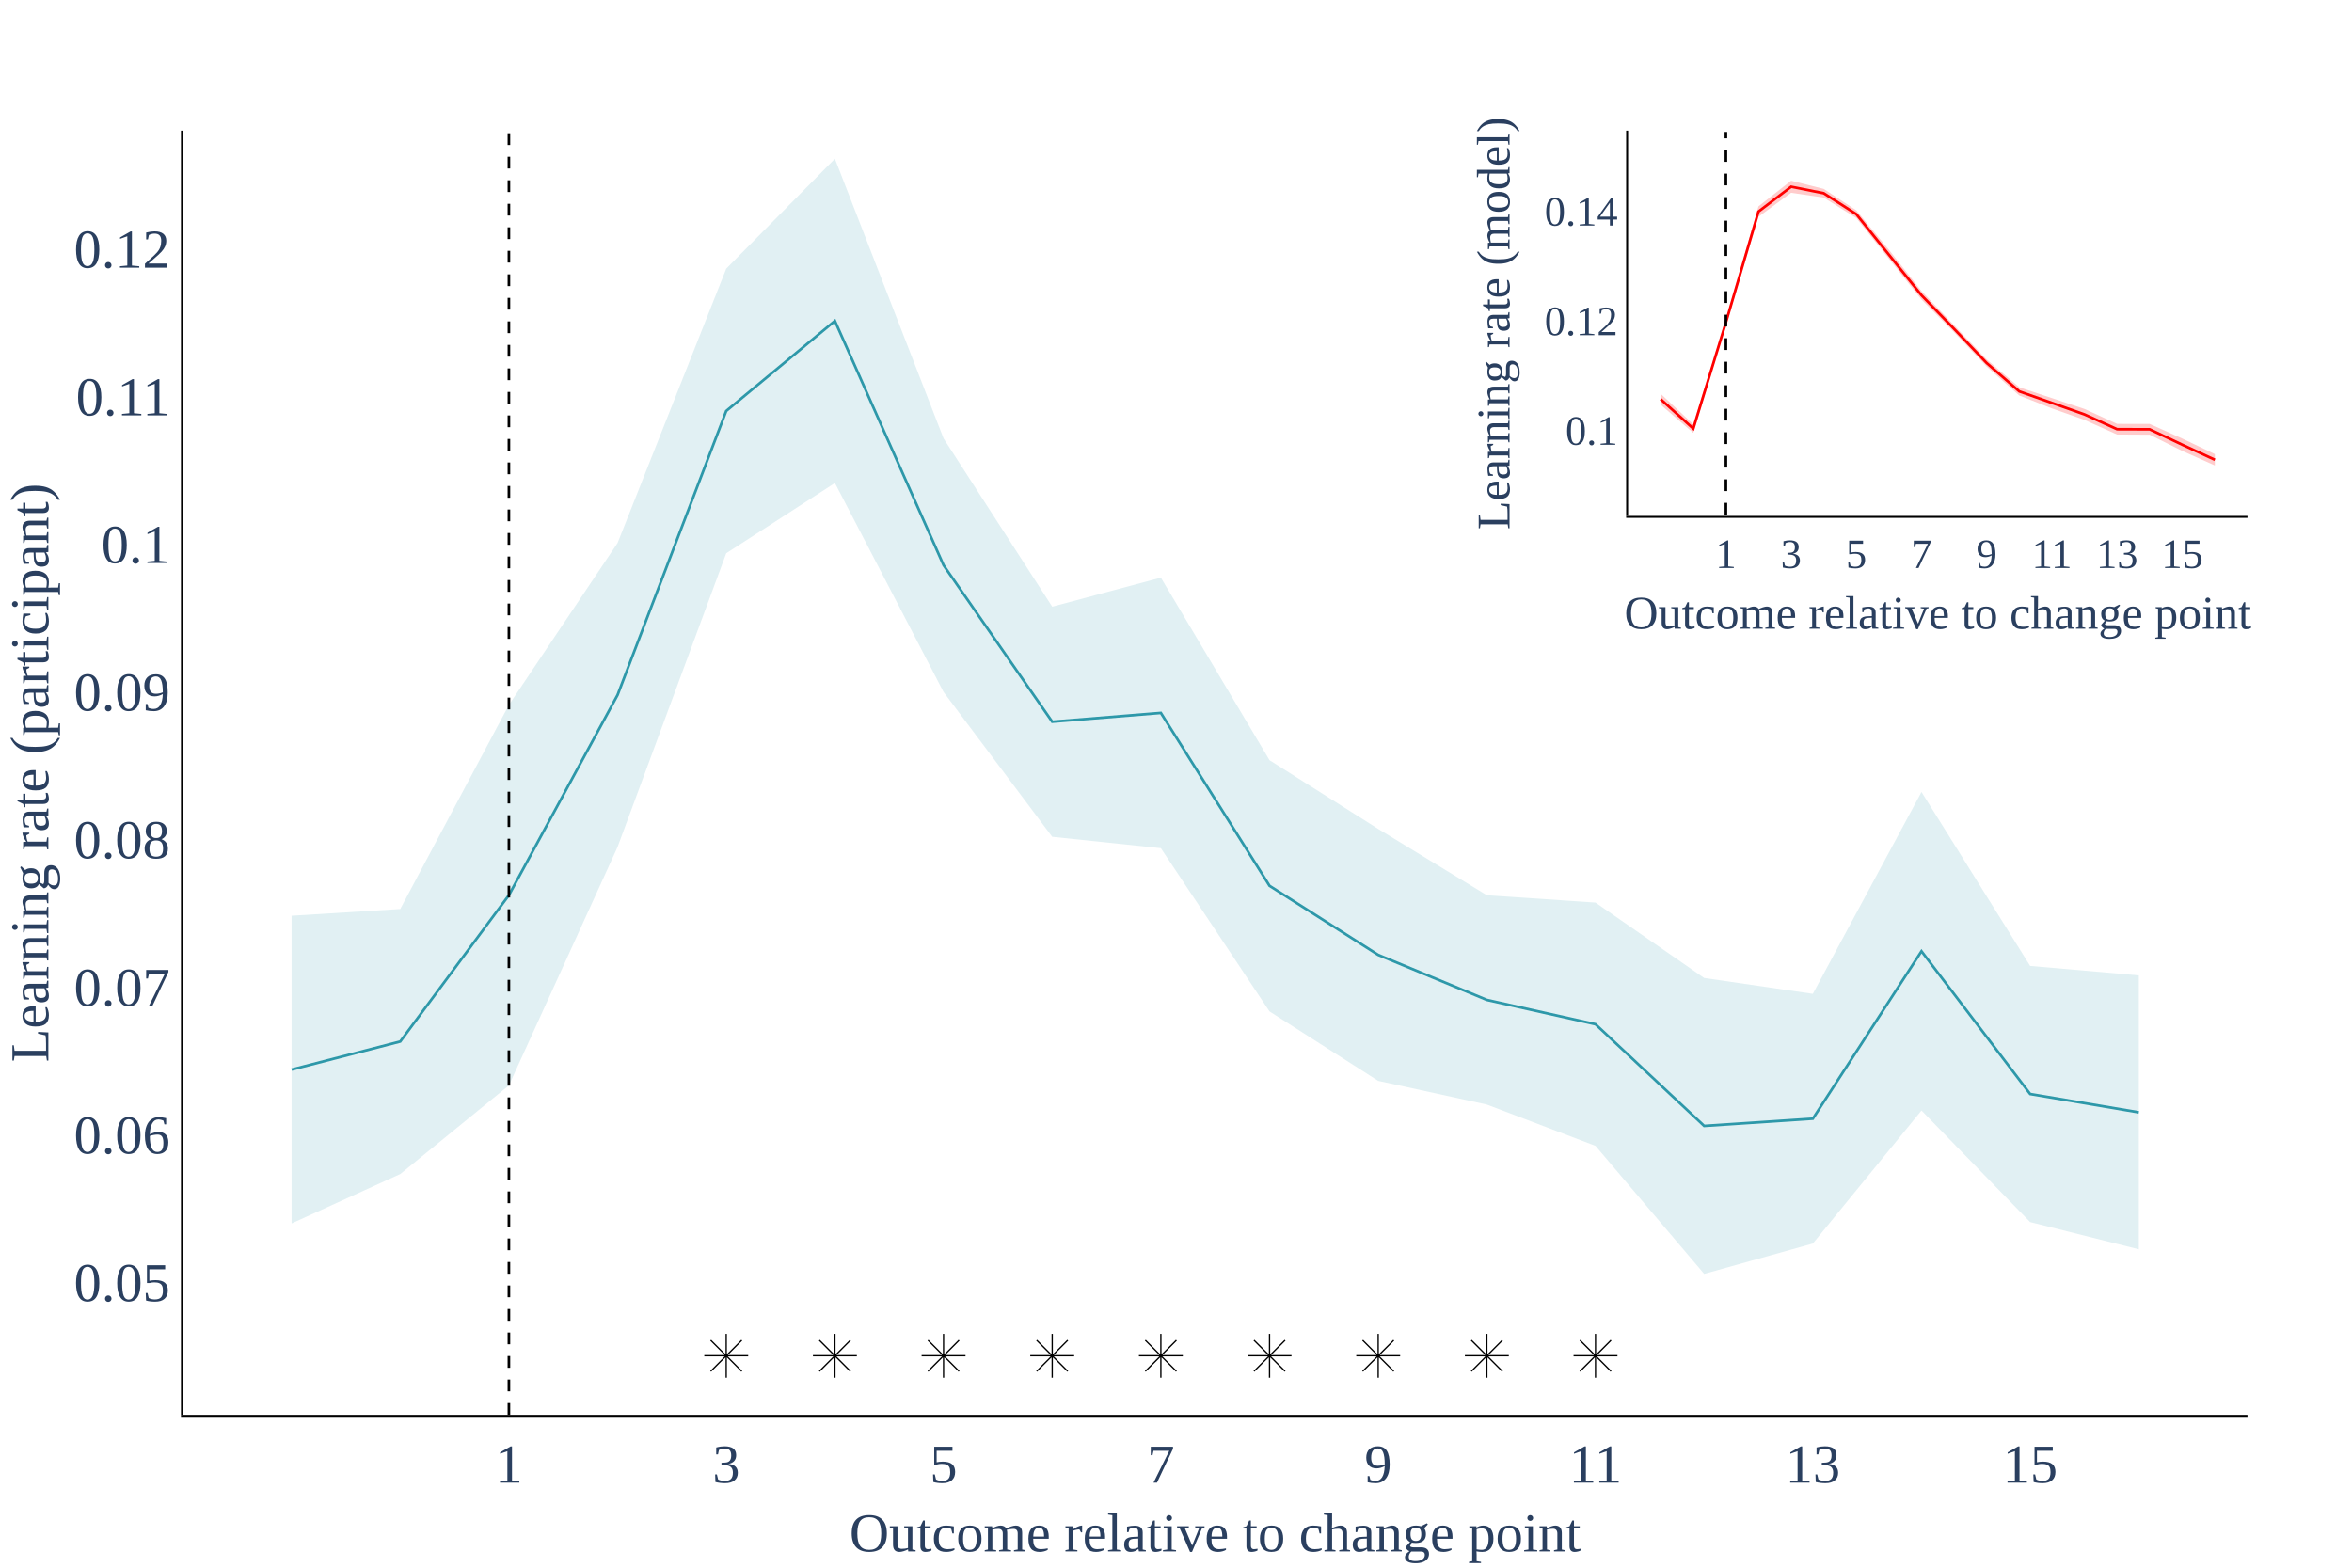
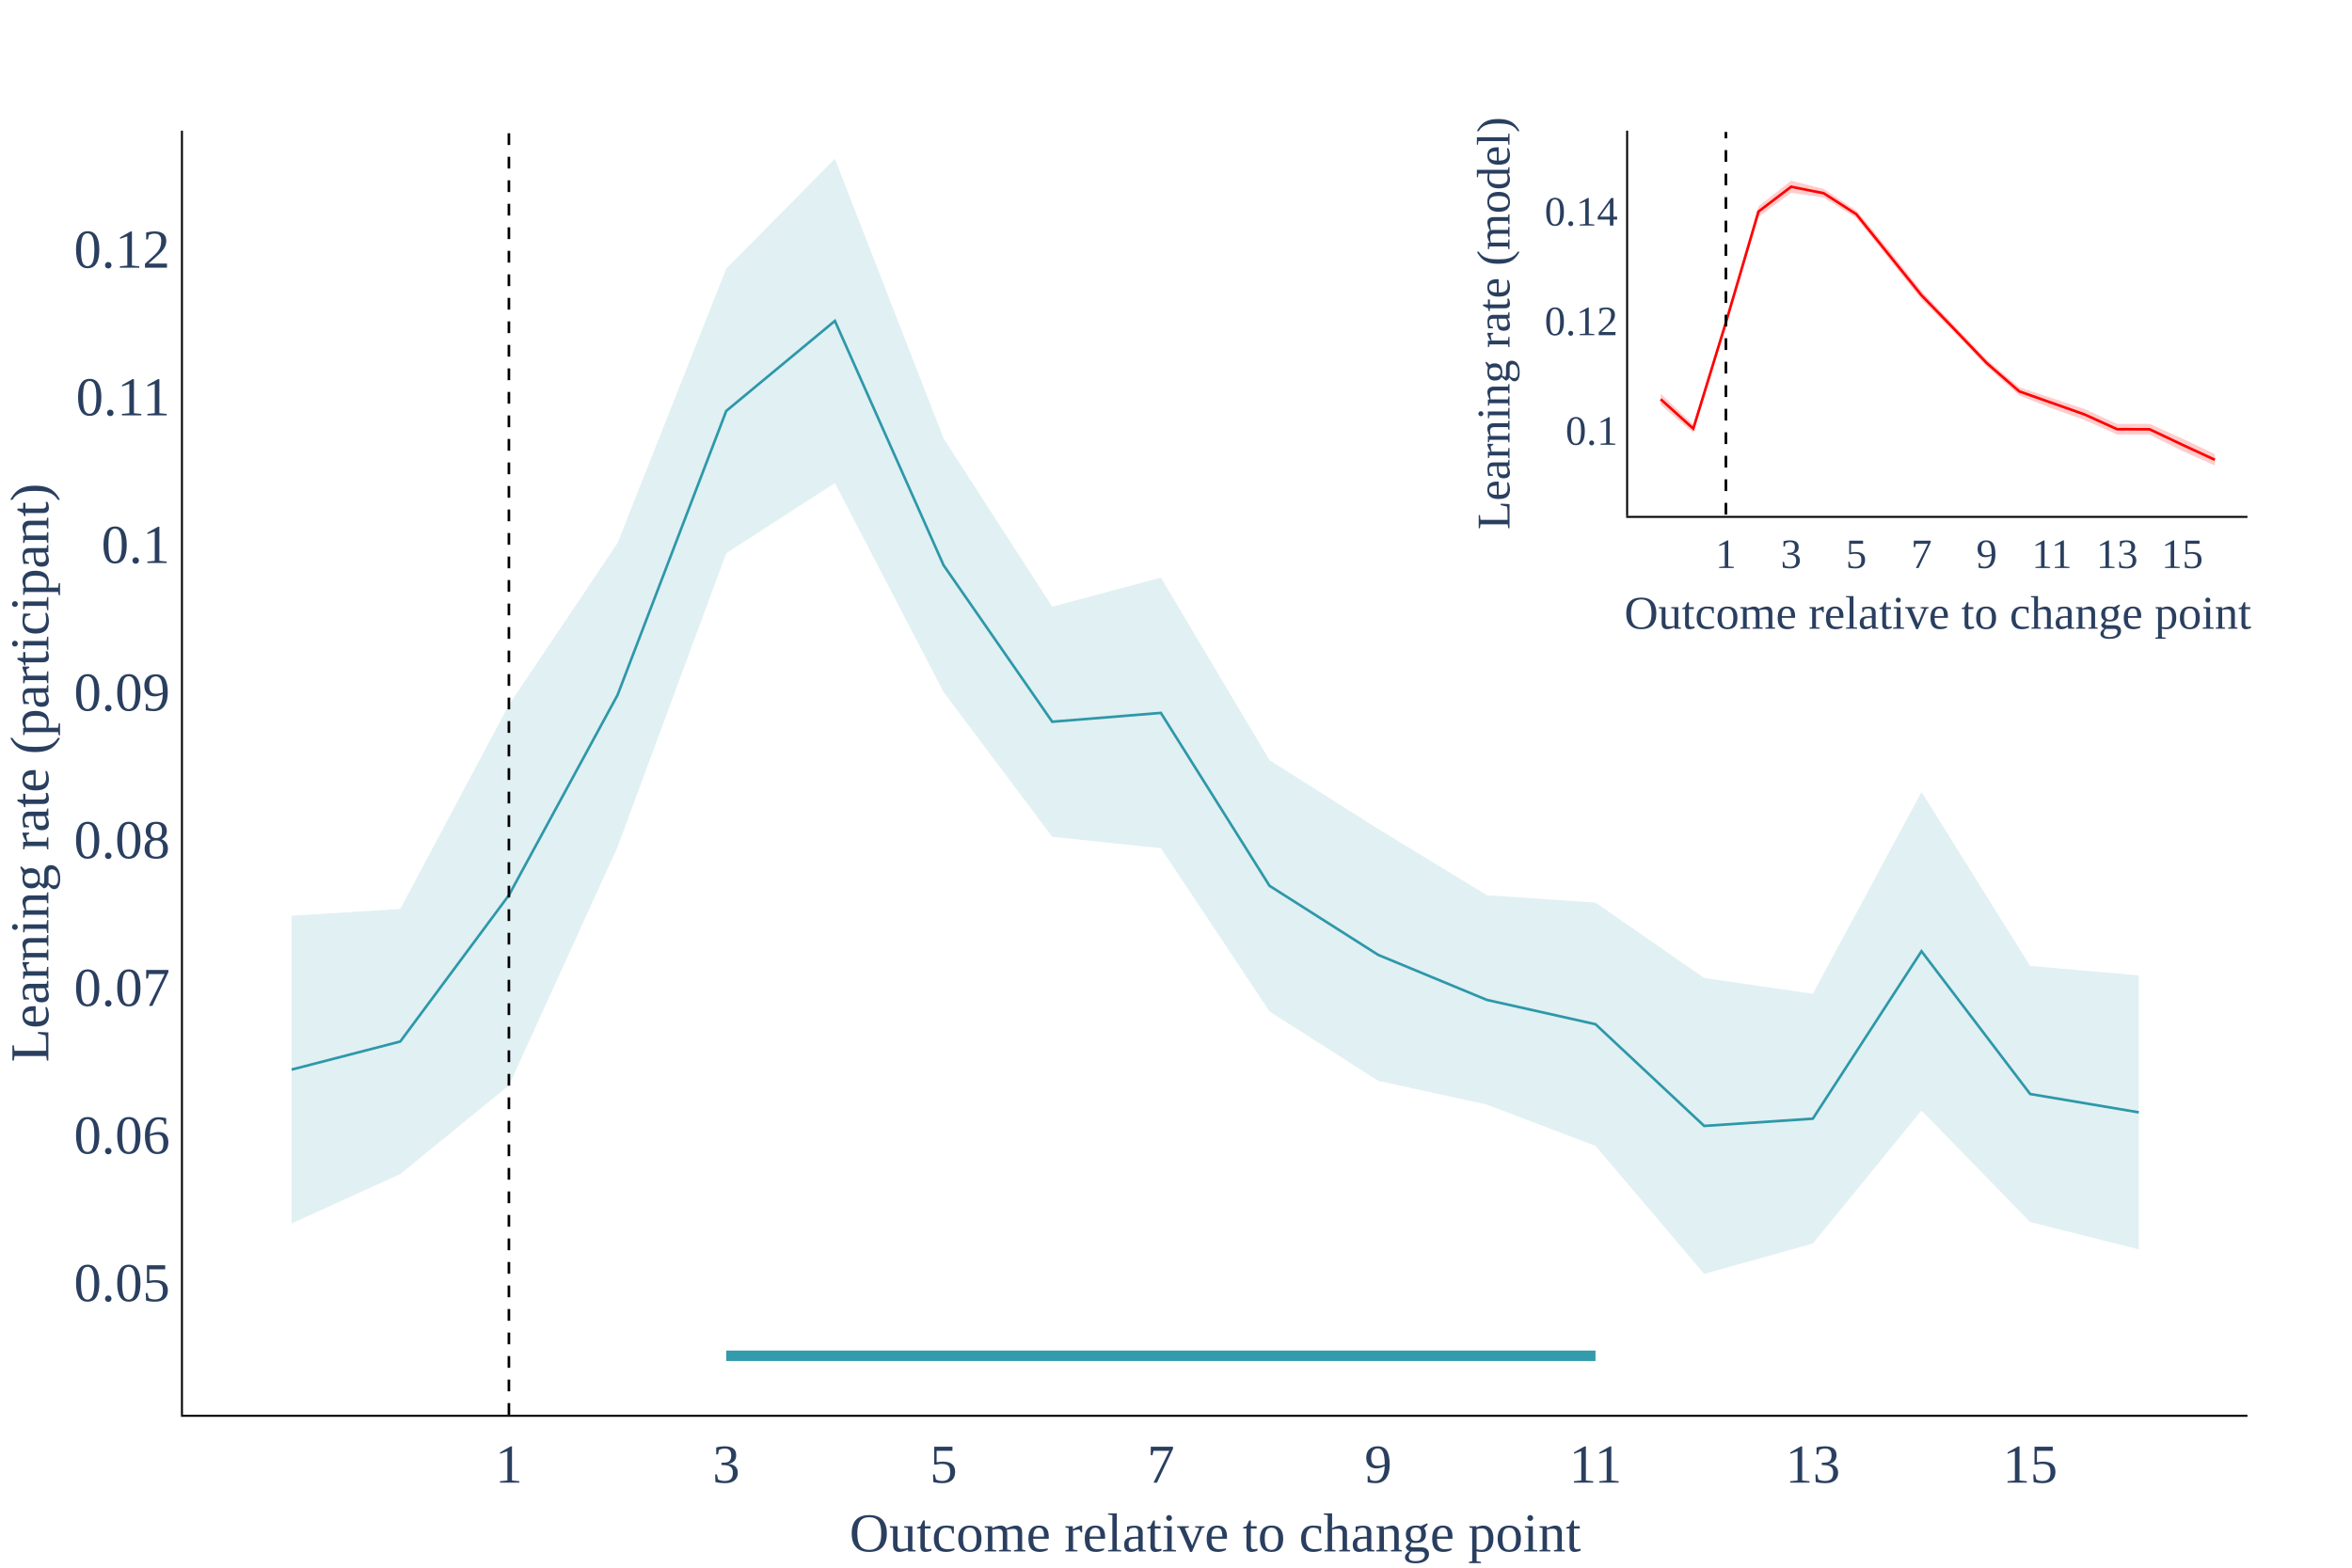
<svg xmlns="http://www.w3.org/2000/svg" class="main-svg" width="1800" height="1200" style="" viewBox="0 0 1800 1200">
  <rect x="0" y="0" width="1800" height="1200" style="fill: rgb(255, 255, 255); fill-opacity: 1;" />
-   <defs id="defs-53f4ed">
+   <defs id="defs-f9bd33">
    <g class="clips">
-       <clipPath id="clip53f4edxyplot" class="plotclip">
+       <clipPath id="clipf9bd33xyplot" class="plotclip">
        <rect width="1580" height="983" />
      </clipPath>
-       <clipPath id="clip53f4edx2y2plot" class="plotclip">
+       <clipPath id="clipf9bd33x2y2plot" class="plotclip">
        <rect width="474" height="294.9" />
      </clipPath>
-       <clipPath class="axesclip" id="clip53f4edx">
+       <clipPath class="axesclip" id="clipf9bd33x">
        <rect x="140" y="0" width="1580" height="1200" />
      </clipPath>
-       <clipPath class="axesclip" id="clip53f4edy">
+       <clipPath class="axesclip" id="clipf9bd33y">
        <rect x="0" y="100" width="1800" height="983" />
      </clipPath>
-       <clipPath class="axesclip" id="clip53f4edxy">
+       <clipPath class="axesclip" id="clipf9bd33xy">
        <rect x="140" y="100" width="1580" height="983" />
      </clipPath>
-       <clipPath class="axesclip" id="clip53f4edy2">
+       <clipPath class="axesclip" id="clipf9bd33y2">
        <rect x="0" y="100" width="1800" height="294.9" />
      </clipPath>
-       <clipPath class="axesclip" id="clip53f4edxy2">
+       <clipPath class="axesclip" id="clipf9bd33xy2">
        <rect x="140" y="100" width="1580" height="294.9" />
      </clipPath>
-       <clipPath class="axesclip" id="clip53f4edx2">
+       <clipPath class="axesclip" id="clipf9bd33x2">
        <rect x="1246" y="0" width="474" height="1200" />
      </clipPath>
-       <clipPath class="axesclip" id="clip53f4edx2y">
+       <clipPath class="axesclip" id="clipf9bd33x2y">
        <rect x="1246" y="100" width="474" height="983" />
      </clipPath>
-       <clipPath class="axesclip" id="clip53f4edx2y2">
+       <clipPath class="axesclip" id="clipf9bd33x2y2">
        <rect x="1246" y="100" width="474" height="294.9" />
      </clipPath>
    </g>
    <g class="gradients" />
    <g class="patterns" />
  </defs>
  <g class="bglayer">
    <rect class="bg" x="140" y="100" width="1580" height="983" style="fill: rgb(255, 255, 255); fill-opacity: 1; stroke-width: 0;" />
  </g>
  <g class="layer-below">
    <g class="imagelayer" />
    <g class="shapelayer" />
  </g>
  <g class="cartesianlayer">
    <g class="subplot xy">
      <g class="layer-subplot">
        <g class="shapelayer" />
        <g class="imagelayer" />
      </g>
      <g class="minor-gridlayer">
        <g class="x" />
        <g class="y" />
      </g>
      <g class="gridlayer">
        <g class="x">
          <path class="xgrid crisp" transform="translate(555.79,0)" d="M0,100v983" style="stroke: rgb(255, 255, 255); stroke-opacity: 1; stroke-width: 1px;" />
          <path class="xgrid crisp" transform="translate(722.11,0)" d="M0,100v983" style="stroke: rgb(255, 255, 255); stroke-opacity: 1; stroke-width: 1px;" />
          <path class="xgrid crisp" transform="translate(888.42,0)" d="M0,100v983" style="stroke: rgb(255, 255, 255); stroke-opacity: 1; stroke-width: 1px;" />
          <path class="xgrid crisp" transform="translate(1054.74,0)" d="M0,100v983" style="stroke: rgb(255, 255, 255); stroke-opacity: 1; stroke-width: 1px;" />
          <path class="xgrid crisp" transform="translate(1221.05,0)" d="M0,100v983" style="stroke: rgb(255, 255, 255); stroke-opacity: 1; stroke-width: 1px;" />
          <path class="xgrid crisp" transform="translate(1387.37,0)" d="M0,100v983" style="stroke: rgb(255, 255, 255); stroke-opacity: 1; stroke-width: 1px;" />
          <path class="xgrid crisp" transform="translate(1553.68,0)" d="M0,100v983" style="stroke: rgb(255, 255, 255); stroke-opacity: 1; stroke-width: 1px;" />
        </g>
        <g class="y">
          <path class="ygrid crisp" transform="translate(0,981.29)" d="M140,0h1580" style="stroke: rgb(255, 255, 255); stroke-opacity: 1; stroke-width: 1px;" />
          <path class="ygrid crisp" transform="translate(0,868.28)" d="M140,0h1580" style="stroke: rgb(255, 255, 255); stroke-opacity: 1; stroke-width: 1px;" />
          <path class="ygrid crisp" transform="translate(0,755.27)" d="M140,0h1580" style="stroke: rgb(255, 255, 255); stroke-opacity: 1; stroke-width: 1px;" />
          <path class="ygrid crisp" transform="translate(0,642.26)" d="M140,0h1580" style="stroke: rgb(255, 255, 255); stroke-opacity: 1; stroke-width: 1px;" />
          <path class="ygrid crisp" transform="translate(0,529.25)" d="M140,0h1580" style="stroke: rgb(255, 255, 255); stroke-opacity: 1; stroke-width: 1px;" />
          <path class="ygrid crisp" transform="translate(0,416.24)" d="M140,0h1580" style="stroke: rgb(255, 255, 255); stroke-opacity: 1; stroke-width: 1px;" />
          <path class="ygrid crisp" transform="translate(0,303.23)" d="M140,0h1580" style="stroke: rgb(255, 255, 255); stroke-opacity: 1; stroke-width: 1px;" />
          <path class="ygrid crisp" transform="translate(0,190.22)" d="M140,0h1580" style="stroke: rgb(255, 255, 255); stroke-opacity: 1; stroke-width: 1px;" />
        </g>
      </g>
      <g class="zerolinelayer">
        <path class="xzl zl crisp" transform="translate(389.47,0)" d="M0,100v983" style="stroke: rgb(255, 255, 255); stroke-opacity: 1; stroke-width: 2px;" />
      </g>
      <g class="layer-between">
        <g class="shapelayer" />
        <g class="imagelayer" />
      </g>
      <path class="xlines-below" />
      <path class="ylines-below" />
      <g class="overlines-below" />
      <g class="xaxislayer-below" />
      <g class="yaxislayer-below" />
      <g class="overaxes-below" />
      <g class="overplot">
-         <g class="xy" transform="translate(140,100)" clip-path="url(#clip53f4edxyplot)">
+         <g class="xy" transform="translate(140,100)" clip-path="url(#clipf9bd33xyplot)">
          <g class="scatterlayer mlayer">
-             <g class="trace scatter traceefd147" style="stroke-miterlimit: 2; opacity: 1;">
+             <g class="trace scatter traced48c86" style="stroke-miterlimit: 2; opacity: 1;">
              <g class="fills" />
              <g class="errorbars" />
              <g class="lines">
                <path class="js-line" d="M83.16,718.73L166.32,697.24L249.47,585.22L332.63,431.98L415.79,214.57L498.95,145.63L582.11,332.64L665.26,452.46L748.42,445.71L831.58,578.05L914.74,630.93L997.89,665.39L1081.05,684L1164.21,761.85L1247.37,756.31L1330.53,628.13L1413.68,737.41L1496.84,751.45" style="vector-effect: none; fill: none; stroke: rgb(0, 130, 150); stroke-opacity: 0.8; stroke-width: 2px; opacity: 1;" />
              </g>
              <g class="points" />
              <g class="text" />
            </g>
-             <g class="trace scatter trace82dad5" style="stroke-miterlimit: 2;">
+             <g class="trace scatter trace03613b" style="stroke-miterlimit: 2;">
              <g class="fills">
                <g>
                  <path class="js-fill" d="M83.16,836.5L166.32,798.68L249.47,730.85L332.63,548.3L415.79,323.5L498.95,269.73L582.11,429.69L665.26,540.53L748.42,549.26L831.58,674.21L914.74,727.36L997.89,745.5L1081.05,777.12L1164.21,875.11L1247.37,851.88L1330.53,750.04L1413.68,835.44L1496.84,856.3L1496.84,646.6L1413.68,639.37L1330.53,506.22L1247.37,660.73L1164.21,648.6L1081.05,590.88L997.89,585.27L914.74,534.51L831.58,481.9L748.42,342.16L665.26,364.39L582.11,235.59L498.95,21.53L415.79,105.65L332.63,315.65L249.47,439.59L166.32,595.8L83.16,600.95Z" style="fill: rgb(0, 130, 150); fill-opacity: 0.12; stroke-width: 0;" />
                </g>
              </g>
              <g class="errorbars" />
              <g class="lines">
                <path class="js-line" d="M83.16,600.95L166.32,595.8L249.47,439.59L332.63,315.65L415.79,105.65L498.95,21.53L582.11,235.59L665.26,364.39L748.42,342.16L831.58,481.9L914.74,534.51L997.89,585.27L1081.05,590.88L1164.21,648.6L1247.37,660.73L1330.53,506.22L1413.68,639.37L1496.84,646.6" style="vector-effect: none; fill: none; stroke: rgb(0, 130, 150); stroke-opacity: 0; stroke-width: 2px; opacity: 1;" />
              </g>
              <g class="points" />
              <g class="text" />
            </g>
-             <g class="trace scatter trace7e1535" style="stroke-miterlimit: 2;">
+             <g class="trace scatter trace866311" style="stroke-miterlimit: 2;">
              <g class="fills" />
              <g class="errorbars" />
              <g class="lines">
                <path class="js-line" d="M83.16,836.5L166.32,798.68L249.47,730.85L332.63,548.3L415.79,323.5L498.95,269.73L582.11,429.69L665.26,540.53L748.42,549.26L831.58,674.21L914.74,727.36L997.89,745.5L1081.05,777.12L1164.21,875.11L1247.37,851.88L1330.53,750.04L1413.68,835.44L1496.84,856.3" style="vector-effect: none; fill: none; stroke: rgb(0, 130, 150); stroke-opacity: 0; stroke-width: 2px; opacity: 1;" />
              </g>
              <g class="points" />
              <g class="text" />
            </g>
-             <g class="trace scatter traceb4a5b8" style="stroke-miterlimit: 2; opacity: 1;">
-               <g class="fills" />
-               <g class="errorbars" />
-               <g class="lines" />
-               <g class="points">
-                 <path class="point" transform="translate(415.79,937.8)" d="M0,16.8V-16.8M16.8,0H-16.8M11.9,11.9L-11.9,-11.9M11.9,-11.9L-11.9,11.9" style="opacity: 1; stroke: rgb(0, 0, 0); stroke-opacity: 1; stroke-width: 1px; fill: none;" />
-                 <path class="point" transform="translate(498.95,937.8)" d="M0,16.8V-16.8M16.8,0H-16.8M11.9,11.9L-11.9,-11.9M11.9,-11.9L-11.9,11.9" style="opacity: 1; stroke: rgb(0, 0, 0); stroke-opacity: 1; stroke-width: 1px; fill: none;" />
-                 <path class="point" transform="translate(582.11,937.8)" d="M0,16.8V-16.8M16.8,0H-16.8M11.9,11.9L-11.9,-11.9M11.9,-11.9L-11.9,11.9" style="opacity: 1; stroke: rgb(0, 0, 0); stroke-opacity: 1; stroke-width: 1px; fill: none;" />
-                 <path class="point" transform="translate(665.26,937.8)" d="M0,16.8V-16.8M16.8,0H-16.8M11.9,11.9L-11.9,-11.9M11.9,-11.9L-11.9,11.9" style="opacity: 1; stroke: rgb(0, 0, 0); stroke-opacity: 1; stroke-width: 1px; fill: none;" />
-                 <path class="point" transform="translate(748.42,937.8)" d="M0,16.8V-16.8M16.8,0H-16.8M11.9,11.9L-11.9,-11.9M11.9,-11.9L-11.9,11.9" style="opacity: 1; stroke: rgb(0, 0, 0); stroke-opacity: 1; stroke-width: 1px; fill: none;" />
-                 <path class="point" transform="translate(831.58,937.8)" d="M0,16.8V-16.8M16.8,0H-16.8M11.9,11.9L-11.9,-11.9M11.9,-11.9L-11.9,11.9" style="opacity: 1; stroke: rgb(0, 0, 0); stroke-opacity: 1; stroke-width: 1px; fill: none;" />
-                 <path class="point" transform="translate(914.74,937.8)" d="M0,16.8V-16.8M16.8,0H-16.8M11.9,11.9L-11.9,-11.9M11.9,-11.9L-11.9,11.9" style="opacity: 1; stroke: rgb(0, 0, 0); stroke-opacity: 1; stroke-width: 1px; fill: none;" />
-                 <path class="point" transform="translate(997.89,937.8)" d="M0,16.8V-16.8M16.8,0H-16.8M11.9,11.9L-11.9,-11.9M11.9,-11.9L-11.9,11.9" style="opacity: 1; stroke: rgb(0, 0, 0); stroke-opacity: 1; stroke-width: 1px; fill: none;" />
-                 <path class="point" transform="translate(1081.05,937.8)" d="M0,16.8V-16.8M16.8,0H-16.8M11.9,11.9L-11.9,-11.9M11.9,-11.9L-11.9,11.9" style="opacity: 1; stroke: rgb(0, 0, 0); stroke-opacity: 1; stroke-width: 1px; fill: none;" />
-               </g>
+             <g class="trace scatter tracebafc6b" style="stroke-miterlimit: 2; opacity: 1;">
+               <g class="fills" />
+               <g class="errorbars" />
+               <g class="lines">
+                 <path class="js-line" d="M415.79,937.8L1081.05,937.8" style="vector-effect: none; fill: none; stroke: rgb(0, 130, 150); stroke-opacity: 0.8; stroke-width: 8px; opacity: 1;" />
+               </g>
+               <g class="points" />
              <g class="text" />
            </g>
          </g>
        </g>
      </g>
      <path class="xlines-above crisp" d="M138.5,1083.75H1720" style="fill: none; stroke-width: 1.5px; stroke: rgb(0, 0, 0); stroke-opacity: 1;" />
      <path class="ylines-above crisp" d="M139.25,100V1083" style="fill: none; stroke-width: 1.5px; stroke: rgb(0, 0, 0); stroke-opacity: 1;" />
      <g class="overlines-above" />
      <g class="xaxislayer-above">
        <g class="xtick">
          <text text-anchor="middle" x="0" y="1134.9" transform="translate(389.47,0)" style="font-family: 'times new roman'; font-size: 42px; fill: rgb(42, 63, 95); fill-opacity: 1; white-space: pre; opacity: 1;">1</text>
        </g>
        <g class="xtick">
          <text text-anchor="middle" x="0" y="1134.9" style="font-family: 'times new roman'; font-size: 42px; fill: rgb(42, 63, 95); fill-opacity: 1; white-space: pre; opacity: 1;" transform="translate(555.79,0)">3</text>
        </g>
        <g class="xtick">
          <text text-anchor="middle" x="0" y="1134.9" style="font-family: 'times new roman'; font-size: 42px; fill: rgb(42, 63, 95); fill-opacity: 1; white-space: pre; opacity: 1;" transform="translate(722.11,0)">5</text>
        </g>
        <g class="xtick">
          <text text-anchor="middle" x="0" y="1134.9" style="font-family: 'times new roman'; font-size: 42px; fill: rgb(42, 63, 95); fill-opacity: 1; white-space: pre; opacity: 1;" transform="translate(888.42,0)">7</text>
        </g>
        <g class="xtick">
          <text text-anchor="middle" x="0" y="1134.9" style="font-family: 'times new roman'; font-size: 42px; fill: rgb(42, 63, 95); fill-opacity: 1; white-space: pre; opacity: 1;" transform="translate(1054.74,0)">9</text>
        </g>
        <g class="xtick">
          <text text-anchor="middle" x="0" y="1134.9" style="font-family: 'times new roman'; font-size: 42px; fill: rgb(42, 63, 95); fill-opacity: 1; white-space: pre; opacity: 1;" transform="translate(1221.05,0)">11</text>
        </g>
        <g class="xtick">
          <text text-anchor="middle" x="0" y="1134.9" style="font-family: 'times new roman'; font-size: 42px; fill: rgb(42, 63, 95); fill-opacity: 1; white-space: pre; opacity: 1;" transform="translate(1387.37,0)">13</text>
        </g>
        <g class="xtick">
          <text text-anchor="middle" x="0" y="1134.9" style="font-family: 'times new roman'; font-size: 42px; fill: rgb(42, 63, 95); fill-opacity: 1; white-space: pre; opacity: 1;" transform="translate(1553.68,0)">15</text>
        </g>
      </g>
      <g class="yaxislayer-above">
        <g class="ytick">
          <text text-anchor="end" x="130.1" y="14.7" transform="translate(0,981.29)" style="font-family: 'times new roman'; font-size: 42px; fill: rgb(42, 63, 95); fill-opacity: 1; white-space: pre; opacity: 1;">0.05</text>
        </g>
        <g class="ytick">
          <text text-anchor="end" x="130.1" y="14.7" style="font-family: 'times new roman'; font-size: 42px; fill: rgb(42, 63, 95); fill-opacity: 1; white-space: pre; opacity: 1;" transform="translate(0,868.28)">0.06</text>
        </g>
        <g class="ytick">
          <text text-anchor="end" x="130.1" y="14.7" style="font-family: 'times new roman'; font-size: 42px; fill: rgb(42, 63, 95); fill-opacity: 1; white-space: pre; opacity: 1;" transform="translate(0,755.27)">0.07</text>
        </g>
        <g class="ytick">
          <text text-anchor="end" x="130.1" y="14.7" style="font-family: 'times new roman'; font-size: 42px; fill: rgb(42, 63, 95); fill-opacity: 1; white-space: pre; opacity: 1;" transform="translate(0,642.26)">0.08</text>
        </g>
        <g class="ytick">
          <text text-anchor="end" x="130.1" y="14.7" style="font-family: 'times new roman'; font-size: 42px; fill: rgb(42, 63, 95); fill-opacity: 1; white-space: pre; opacity: 1;" transform="translate(0,529.25)">0.09</text>
        </g>
        <g class="ytick">
          <text text-anchor="end" x="130.1" y="14.7" style="font-family: 'times new roman'; font-size: 42px; fill: rgb(42, 63, 95); fill-opacity: 1; white-space: pre; opacity: 1;" transform="translate(0,416.24)">0.1</text>
        </g>
        <g class="ytick">
          <text text-anchor="end" x="130.1" y="14.7" style="font-family: 'times new roman'; font-size: 42px; fill: rgb(42, 63, 95); fill-opacity: 1; white-space: pre; opacity: 1;" transform="translate(0,303.23)">0.11</text>
        </g>
        <g class="ytick">
          <text text-anchor="end" x="130.1" y="14.7" style="font-family: 'times new roman'; font-size: 42px; fill: rgb(42, 63, 95); fill-opacity: 1; white-space: pre; opacity: 1;" transform="translate(0,190.22)">0.12</text>
        </g>
      </g>
      <g class="overaxes-above" />
    </g>
    <g class="subplot x2y2">
      <rect class="bg" x="1246" y="100" width="474" height="294.9" style="fill: rgb(255, 255, 255); fill-opacity: 1; stroke-width: 0;" />
      <g class="layer-subplot">
        <g class="shapelayer" />
        <g class="imagelayer" />
      </g>
      <g class="minor-gridlayer">
        <g class="x2" />
        <g class="y2" />
      </g>
      <g class="gridlayer">
        <g class="x2">
          <path class="x2grid crisp" transform="translate(1370.74,0)" d="M0,100v294.9" style="stroke: rgb(255, 255, 255); stroke-opacity: 1; stroke-width: 1px;" />
          <path class="x2grid crisp" transform="translate(1420.63,0)" d="M0,100v294.9" style="stroke: rgb(255, 255, 255); stroke-opacity: 1; stroke-width: 1px;" />
          <path class="x2grid crisp" transform="translate(1470.53,0)" d="M0,100v294.9" style="stroke: rgb(255, 255, 255); stroke-opacity: 1; stroke-width: 1px;" />
          <path class="x2grid crisp" transform="translate(1520.42,0)" d="M0,100v294.9" style="stroke: rgb(255, 255, 255); stroke-opacity: 1; stroke-width: 1px;" />
          <path class="x2grid crisp" transform="translate(1570.32,0)" d="M0,100v294.9" style="stroke: rgb(255, 255, 255); stroke-opacity: 1; stroke-width: 1px;" />
          <path class="x2grid crisp" transform="translate(1620.21,0)" d="M0,100v294.9" style="stroke: rgb(255, 255, 255); stroke-opacity: 1; stroke-width: 1px;" />
          <path class="x2grid crisp" transform="translate(1670.11,0)" d="M0,100v294.9" style="stroke: rgb(255, 255, 255); stroke-opacity: 1; stroke-width: 1px;" />
        </g>
        <g class="y2">
          <path class="y2grid crisp" transform="translate(0,329.27)" d="M1246,0h474" style="stroke: rgb(255, 255, 255); stroke-opacity: 1; stroke-width: 1px;" />
          <path class="y2grid crisp" transform="translate(0,245.37)" d="M1246,0h474" style="stroke: rgb(255, 255, 255); stroke-opacity: 1; stroke-width: 1px;" />
          <path class="y2grid crisp" transform="translate(0,161.47)" d="M1246,0h474" style="stroke: rgb(255, 255, 255); stroke-opacity: 1; stroke-width: 1px;" />
        </g>
      </g>
      <g class="zerolinelayer">
        <path class="x2zl zl crisp" transform="translate(1320.84,0)" d="M0,100v294.9" style="stroke: rgb(255, 255, 255); stroke-opacity: 1; stroke-width: 2px;" />
      </g>
      <g class="layer-between">
        <g class="shapelayer" />
        <g class="imagelayer" />
      </g>
      <path class="xlines-below" />
      <path class="ylines-below" />
      <g class="overlines-below" />
      <g class="xaxislayer-below" />
      <g class="yaxislayer-below" />
      <g class="overaxes-below" />
      <g class="overplot">
-         <g class="x2y2" transform="translate(1246,100)" clip-path="url(#clip53f4edx2y2plot)">
+         <g class="x2y2" transform="translate(1246,100)" clip-path="url(#clipf9bd33x2y2plot)">
          <g class="scatterlayer mlayer">
-             <g class="trace scatter trace38cefb" style="stroke-miterlimit: 2; opacity: 1;">
+             <g class="trace scatter trace22b624" style="stroke-miterlimit: 2; opacity: 1;">
              <g class="fills" />
              <g class="errorbars" />
              <g class="lines">
                <path class="js-line" d="M24.95,205.62L49.89,228.1L74.84,146.86L99.79,61.95L124.74,42.95L149.68,47.91L174.63,63.93L224.53,126.01L249.47,151.74L274.42,177.89L299.37,199.59L349.26,217.23L374.21,228.54L399.16,228.62L424.11,240.43L449.05,251.95" style="vector-effect: none; fill: none; stroke: rgb(255, 0, 0); stroke-opacity: 1; stroke-width: 2px; opacity: 1;" />
              </g>
              <g class="points" />
              <g class="text" />
            </g>
-             <g class="trace scatter trace1aa28f" style="stroke-miterlimit: 2;">
+             <g class="trace scatter trace8b008b" style="stroke-miterlimit: 2;">
              <g class="fills">
                <g>
                  <path class="js-fill" d="M24.95,209.78L49.89,231.34L74.84,149.31L99.79,65.95L124.74,47.57L149.68,51.25L174.63,66.84L224.53,129.24L249.47,154.29L274.42,180.58L299.37,202.73L324.32,212.62L349.26,221.42L374.21,232.62L399.16,232.75L424.11,245.17L449.05,256.29L449.05,247.61L424.11,235.69L399.16,224.49L374.21,224.45L349.26,213.04L299.37,196.44L274.42,175.2L224.53,122.79L199.58,91.23L174.63,61.02L149.68,44.58L124.74,38.33L99.79,57.95L74.84,144.42L49.89,224.85L24.95,201.45Z" style="fill: rgb(255, 0, 0); fill-opacity: 0.2; stroke-width: 0;" />
                </g>
              </g>
              <g class="errorbars" />
              <g class="lines">
                <path class="js-line" d="M24.95,201.45L49.89,224.85L74.84,144.42L99.79,57.95L124.74,38.33L149.68,44.58L174.63,61.02L199.58,91.23L224.53,122.79L274.42,175.2L299.37,196.44L349.26,213.04L374.21,224.45L399.16,224.49L424.11,235.69L449.05,247.61" style="vector-effect: none; fill: none; stroke: rgb(255, 0, 0); stroke-opacity: 0; stroke-width: 2px; opacity: 1;" />
              </g>
              <g class="points" />
              <g class="text" />
            </g>
-             <g class="trace scatter tracefcf2c9" style="stroke-miterlimit: 2;">
+             <g class="trace scatter trace8c1d20" style="stroke-miterlimit: 2;">
              <g class="fills" />
              <g class="errorbars" />
              <g class="lines">
                <path class="js-line" d="M24.95,209.78L49.89,231.34L74.84,149.31L99.79,65.95L124.74,47.57L149.68,51.25L174.63,66.84L224.53,129.24L249.47,154.29L274.42,180.58L299.37,202.73L324.32,212.62L349.26,221.42L374.21,232.62L399.16,232.75L424.11,245.17L449.05,256.29" style="vector-effect: none; fill: none; stroke: rgb(255, 0, 0); stroke-opacity: 0; stroke-width: 2px; opacity: 1;" />
              </g>
              <g class="points" />
              <g class="text" />
            </g>
          </g>
        </g>
      </g>
      <path class="xlines-above crisp" d="M1244.5,395.65H1720" style="fill: none; stroke-width: 1.5px; stroke: rgb(0, 0, 0); stroke-opacity: 1;" />
      <path class="ylines-above crisp" d="M1245.25,100V394.9" style="fill: none; stroke-width: 1.5px; stroke: rgb(0, 0, 0); stroke-opacity: 1;" />
      <g class="overlines-above" />
      <g class="xaxislayer-above">
        <g class="x2tick">
          <text text-anchor="middle" x="0" y="434.8" transform="translate(1320.84,0)" style="font-family: 'times new roman'; font-size: 32px; fill: rgb(42, 63, 95); fill-opacity: 1; white-space: pre; opacity: 1;">1</text>
        </g>
        <g class="x2tick">
          <text text-anchor="middle" x="0" y="434.8" style="font-family: 'times new roman'; font-size: 32px; fill: rgb(42, 63, 95); fill-opacity: 1; white-space: pre; opacity: 1;" transform="translate(1370.74,0)">3</text>
        </g>
        <g class="x2tick">
          <text text-anchor="middle" x="0" y="434.8" style="font-family: 'times new roman'; font-size: 32px; fill: rgb(42, 63, 95); fill-opacity: 1; white-space: pre; opacity: 1;" transform="translate(1420.63,0)">5</text>
        </g>
        <g class="x2tick">
          <text text-anchor="middle" x="0" y="434.8" style="font-family: 'times new roman'; font-size: 32px; fill: rgb(42, 63, 95); fill-opacity: 1; white-space: pre; opacity: 1;" transform="translate(1470.53,0)">7</text>
        </g>
        <g class="x2tick">
          <text text-anchor="middle" x="0" y="434.8" style="font-family: 'times new roman'; font-size: 32px; fill: rgb(42, 63, 95); fill-opacity: 1; white-space: pre; opacity: 1;" transform="translate(1520.42,0)">9</text>
        </g>
        <g class="x2tick">
          <text text-anchor="middle" x="0" y="434.8" style="font-family: 'times new roman'; font-size: 32px; fill: rgb(42, 63, 95); fill-opacity: 1; white-space: pre; opacity: 1;" transform="translate(1570.32,0)">11</text>
        </g>
        <g class="x2tick">
          <text text-anchor="middle" x="0" y="434.8" style="font-family: 'times new roman'; font-size: 32px; fill: rgb(42, 63, 95); fill-opacity: 1; white-space: pre; opacity: 1;" transform="translate(1620.21,0)">13</text>
        </g>
        <g class="x2tick">
          <text text-anchor="middle" x="0" y="434.8" style="font-family: 'times new roman'; font-size: 32px; fill: rgb(42, 63, 95); fill-opacity: 1; white-space: pre; opacity: 1;" transform="translate(1670.11,0)">15</text>
        </g>
      </g>
      <g class="yaxislayer-above">
        <g class="y2tick">
          <text text-anchor="end" x="1238.1" y="11.2" transform="translate(0,329.27)" style="font-family: 'times new roman'; font-size: 32px; fill: rgb(42, 63, 95); fill-opacity: 1; white-space: pre; opacity: 1;">0.1</text>
        </g>
        <g class="y2tick">
          <text text-anchor="end" x="1238.1" y="11.2" style="font-family: 'times new roman'; font-size: 32px; fill: rgb(42, 63, 95); fill-opacity: 1; white-space: pre; opacity: 1;" transform="translate(0,245.37)">0.12</text>
        </g>
        <g class="y2tick">
          <text text-anchor="end" x="1238.1" y="11.2" style="font-family: 'times new roman'; font-size: 32px; fill: rgb(42, 63, 95); fill-opacity: 1; white-space: pre; opacity: 1;" transform="translate(0,161.47)">0.14</text>
        </g>
      </g>
      <g class="overaxes-above" />
    </g>
  </g>
  <g class="polarlayer" />
  <g class="smithlayer" />
  <g class="ternarylayer" />
  <g class="geolayer" />
  <g class="funnelarealayer" />
  <g class="pielayer" />
  <g class="iciclelayer" />
  <g class="treemaplayer" />
  <g class="sunburstlayer" />
  <g class="glimages" />
-   <defs id="topdefs-53f4ed">
+   <defs id="topdefs-f9bd33">
    <g class="clips" />
  </defs>
  <g class="layer-above">
    <g class="imagelayer" />
    <g class="shapelayer">
-       <g class="shape-group" data-index="0" clip-path="url(#clip53f4edx)">
+       <g class="shape-group" data-index="0" clip-path="url(#clipf9bd33x)">
        <path data-index="0" fill-rule="evenodd" d="M389.47,1083L389.47,100" style="opacity: 1; stroke: rgb(0, 0, 0); stroke-opacity: 1; fill: rgb(0, 0, 0); fill-opacity: 0; stroke-dasharray: 9px, 9px; stroke-width: 2px;" />
      </g>
-       <g class="shape-group" data-index="1" clip-path="url(#clip53f4edx2y2)">
+       <g class="shape-group" data-index="1" clip-path="url(#clipf9bd33x2y2)">
        <path data-index="1" fill-rule="evenodd" d="M1320.84,393.9L1320.84,101" style="opacity: 1; stroke: rgb(0, 0, 0); stroke-opacity: 1; fill: rgb(0, 0, 0); fill-opacity: 0; stroke-dasharray: 9px, 9px; stroke-width: 2px;" />
      </g>
    </g>
  </g>
  <g class="infolayer">
    <g class="g-gtitle" />
    <g class="g-xtitle">
      <text class="xtitle" x="930" y="1187.556" text-anchor="middle" style="opacity: 1; font-family: 'times new roman'; font-size: 42px; fill: rgb(42, 63, 95); fill-opacity: 1; white-space: pre;">Outcome relative to change point</text>
    </g>
    <g class="g-x2title">
      <text class="x2title" x="1483" y="481.262" text-anchor="middle" style="opacity: 1; font-family: 'times new roman'; font-size: 36px; fill: rgb(42, 63, 95); fill-opacity: 1; white-space: pre;">Outcome relative to change point</text>
    </g>
    <g class="g-ytitle" transform="translate(9.356445,0)">
      <text class="ytitle" transform="rotate(-90,27.64375,591.5)" x="27.644" y="591.5" text-anchor="middle" style="opacity: 1; font-family: 'times new roman'; font-size: 42px; fill: rgb(42, 63, 95); fill-opacity: 1; white-space: pre;">Learning rate (participant)</text>
    </g>
    <g class="g-y2title">
      <text class="y2title" transform="rotate(-90,1155.244,247.45)" x="1155.244" y="247.45" text-anchor="middle" style="opacity: 1; font-family: 'times new roman'; font-size: 36px; fill: rgb(42, 63, 95); fill-opacity: 1; white-space: pre;">Learning rate (model)</text>
    </g>
  </g>
</svg>
